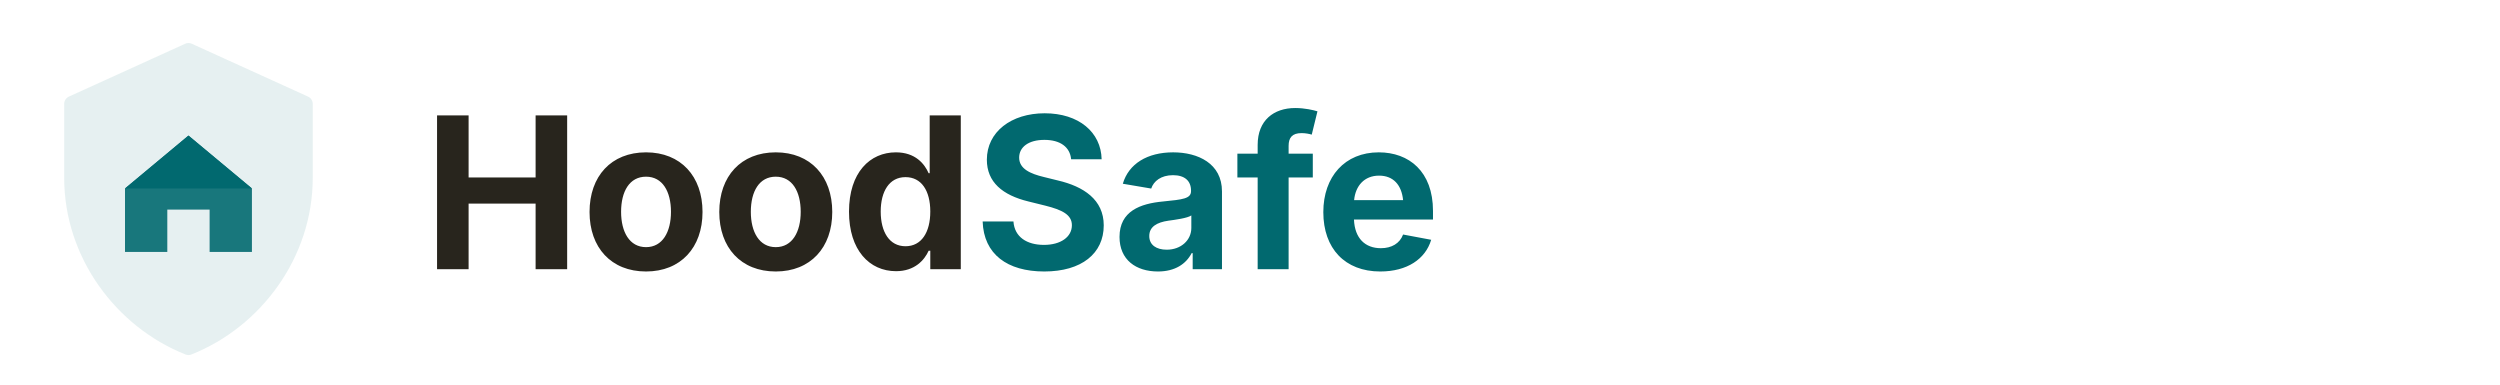
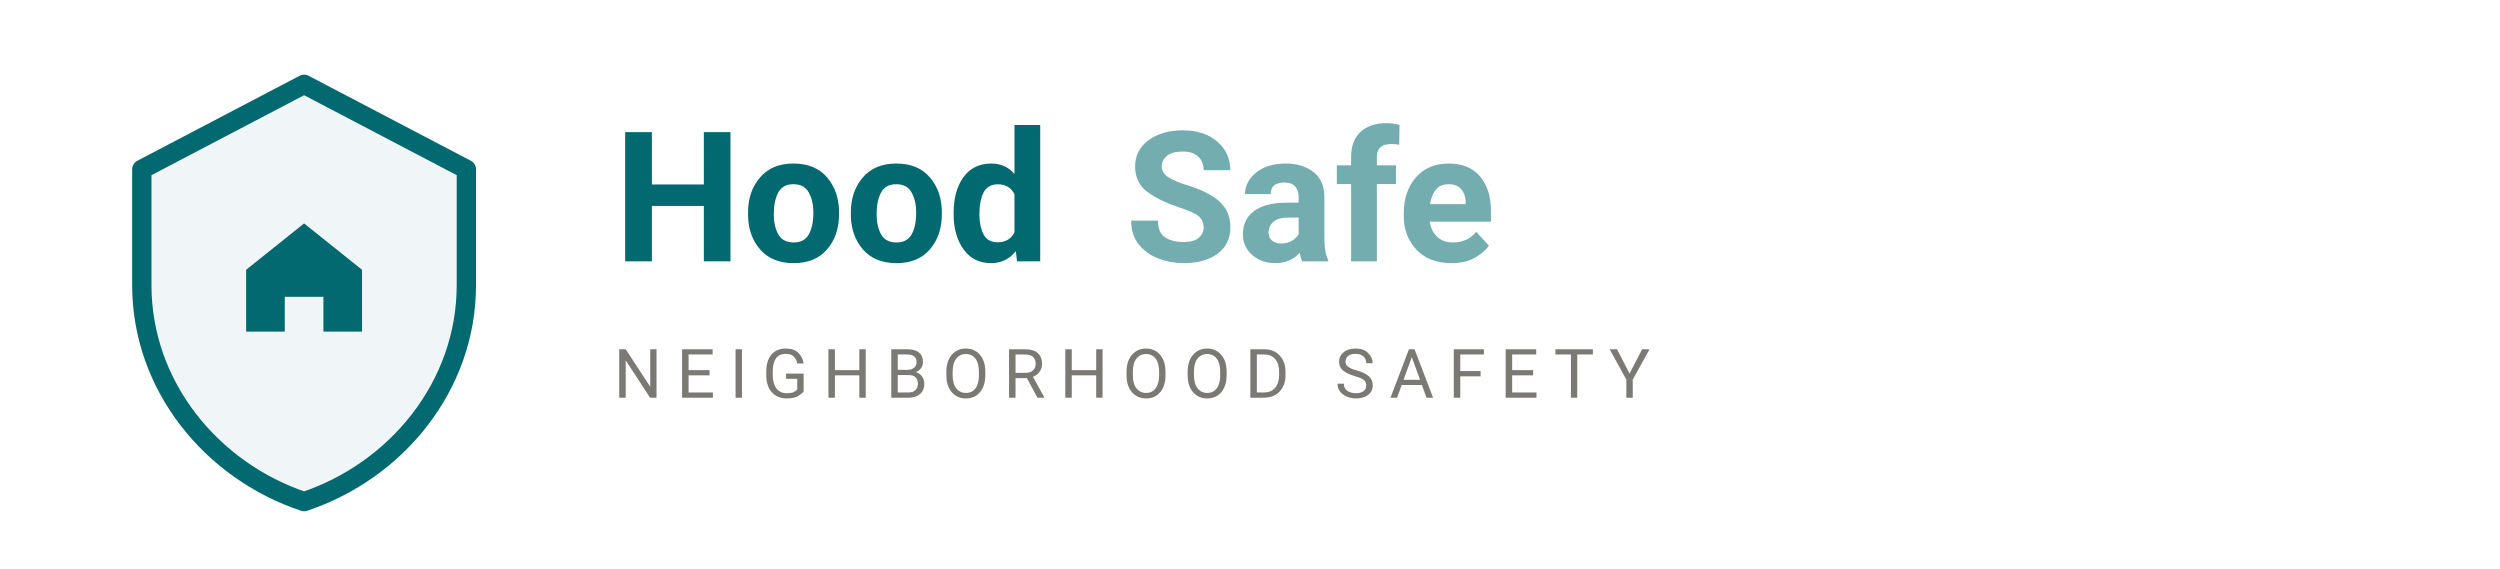
- <svg xmlns="http://www.w3.org/2000/svg" viewBox="0 0 260 40">
-   <g transform="translate(2, 2) scale(1.1)" fill="none">
-     <path d="M16 3L5 8v7c0 7.2 4.7 13.5 11 16 6.3-2.5 11-8.8 11-16V8L16 3z" fill="#01696f" opacity="0.1" stroke="#01696f" stroke-width="1.5" stroke-linejoin="round" />
-     <path d="M16 11l-6 5v6h4v-4h4v4h4v-6l-6-5z" fill="#01696f" opacity="0.9" />
-     <path d="M16 11l-6 5h12l-6-5z" fill="#01696f" />
+ <svg xmlns="http://www.w3.org/2000/svg" viewBox="0 0 440 100" fill="none">
+   <g transform="translate(10,6) scale(0.17)">
+     <path d="M256 52L88 140v120c0 104 72 192 168 224 96-32 168-120 168-224V140L256 52z" fill="#01696F" opacity="0.06" />
+     <path d="M256 52L88 140v120c0 104 72 192 168 224 96-32 168-120 168-224V140L256 52z" fill="none" stroke="#01696F" stroke-width="20" stroke-linejoin="round" />
+     <path d="M256 196l-60 48v64h40v-36h40v36h40v-64l-60-48z" fill="#01696F" />
  </g>
-   <text x="44" y="28" font-family="Inter, system-ui, -apple-system, sans-serif" font-size="22" font-weight="700" fill="#28251d">Hood<tspan fill="#01696f">Safe</tspan>
-   </text>
+   <text x="108" y="46" font-family="system-ui,-apple-system,Segoe UI,Roboto,sans-serif" font-size="32" font-weight="700" fill="#01696F">Hood</text>
+   <text x="198" y="46" font-family="system-ui,-apple-system,Segoe UI,Roboto,sans-serif" font-size="32" font-weight="700" fill="#01696F" opacity="0.55">Safe</text>
+   <text x="108" y="70" font-family="system-ui,-apple-system,Segoe UI,Roboto,sans-serif" font-size="12" font-weight="400" fill="#7A7974" letter-spacing="2.5">NEIGHBORHOOD SAFETY</text>
</svg>
